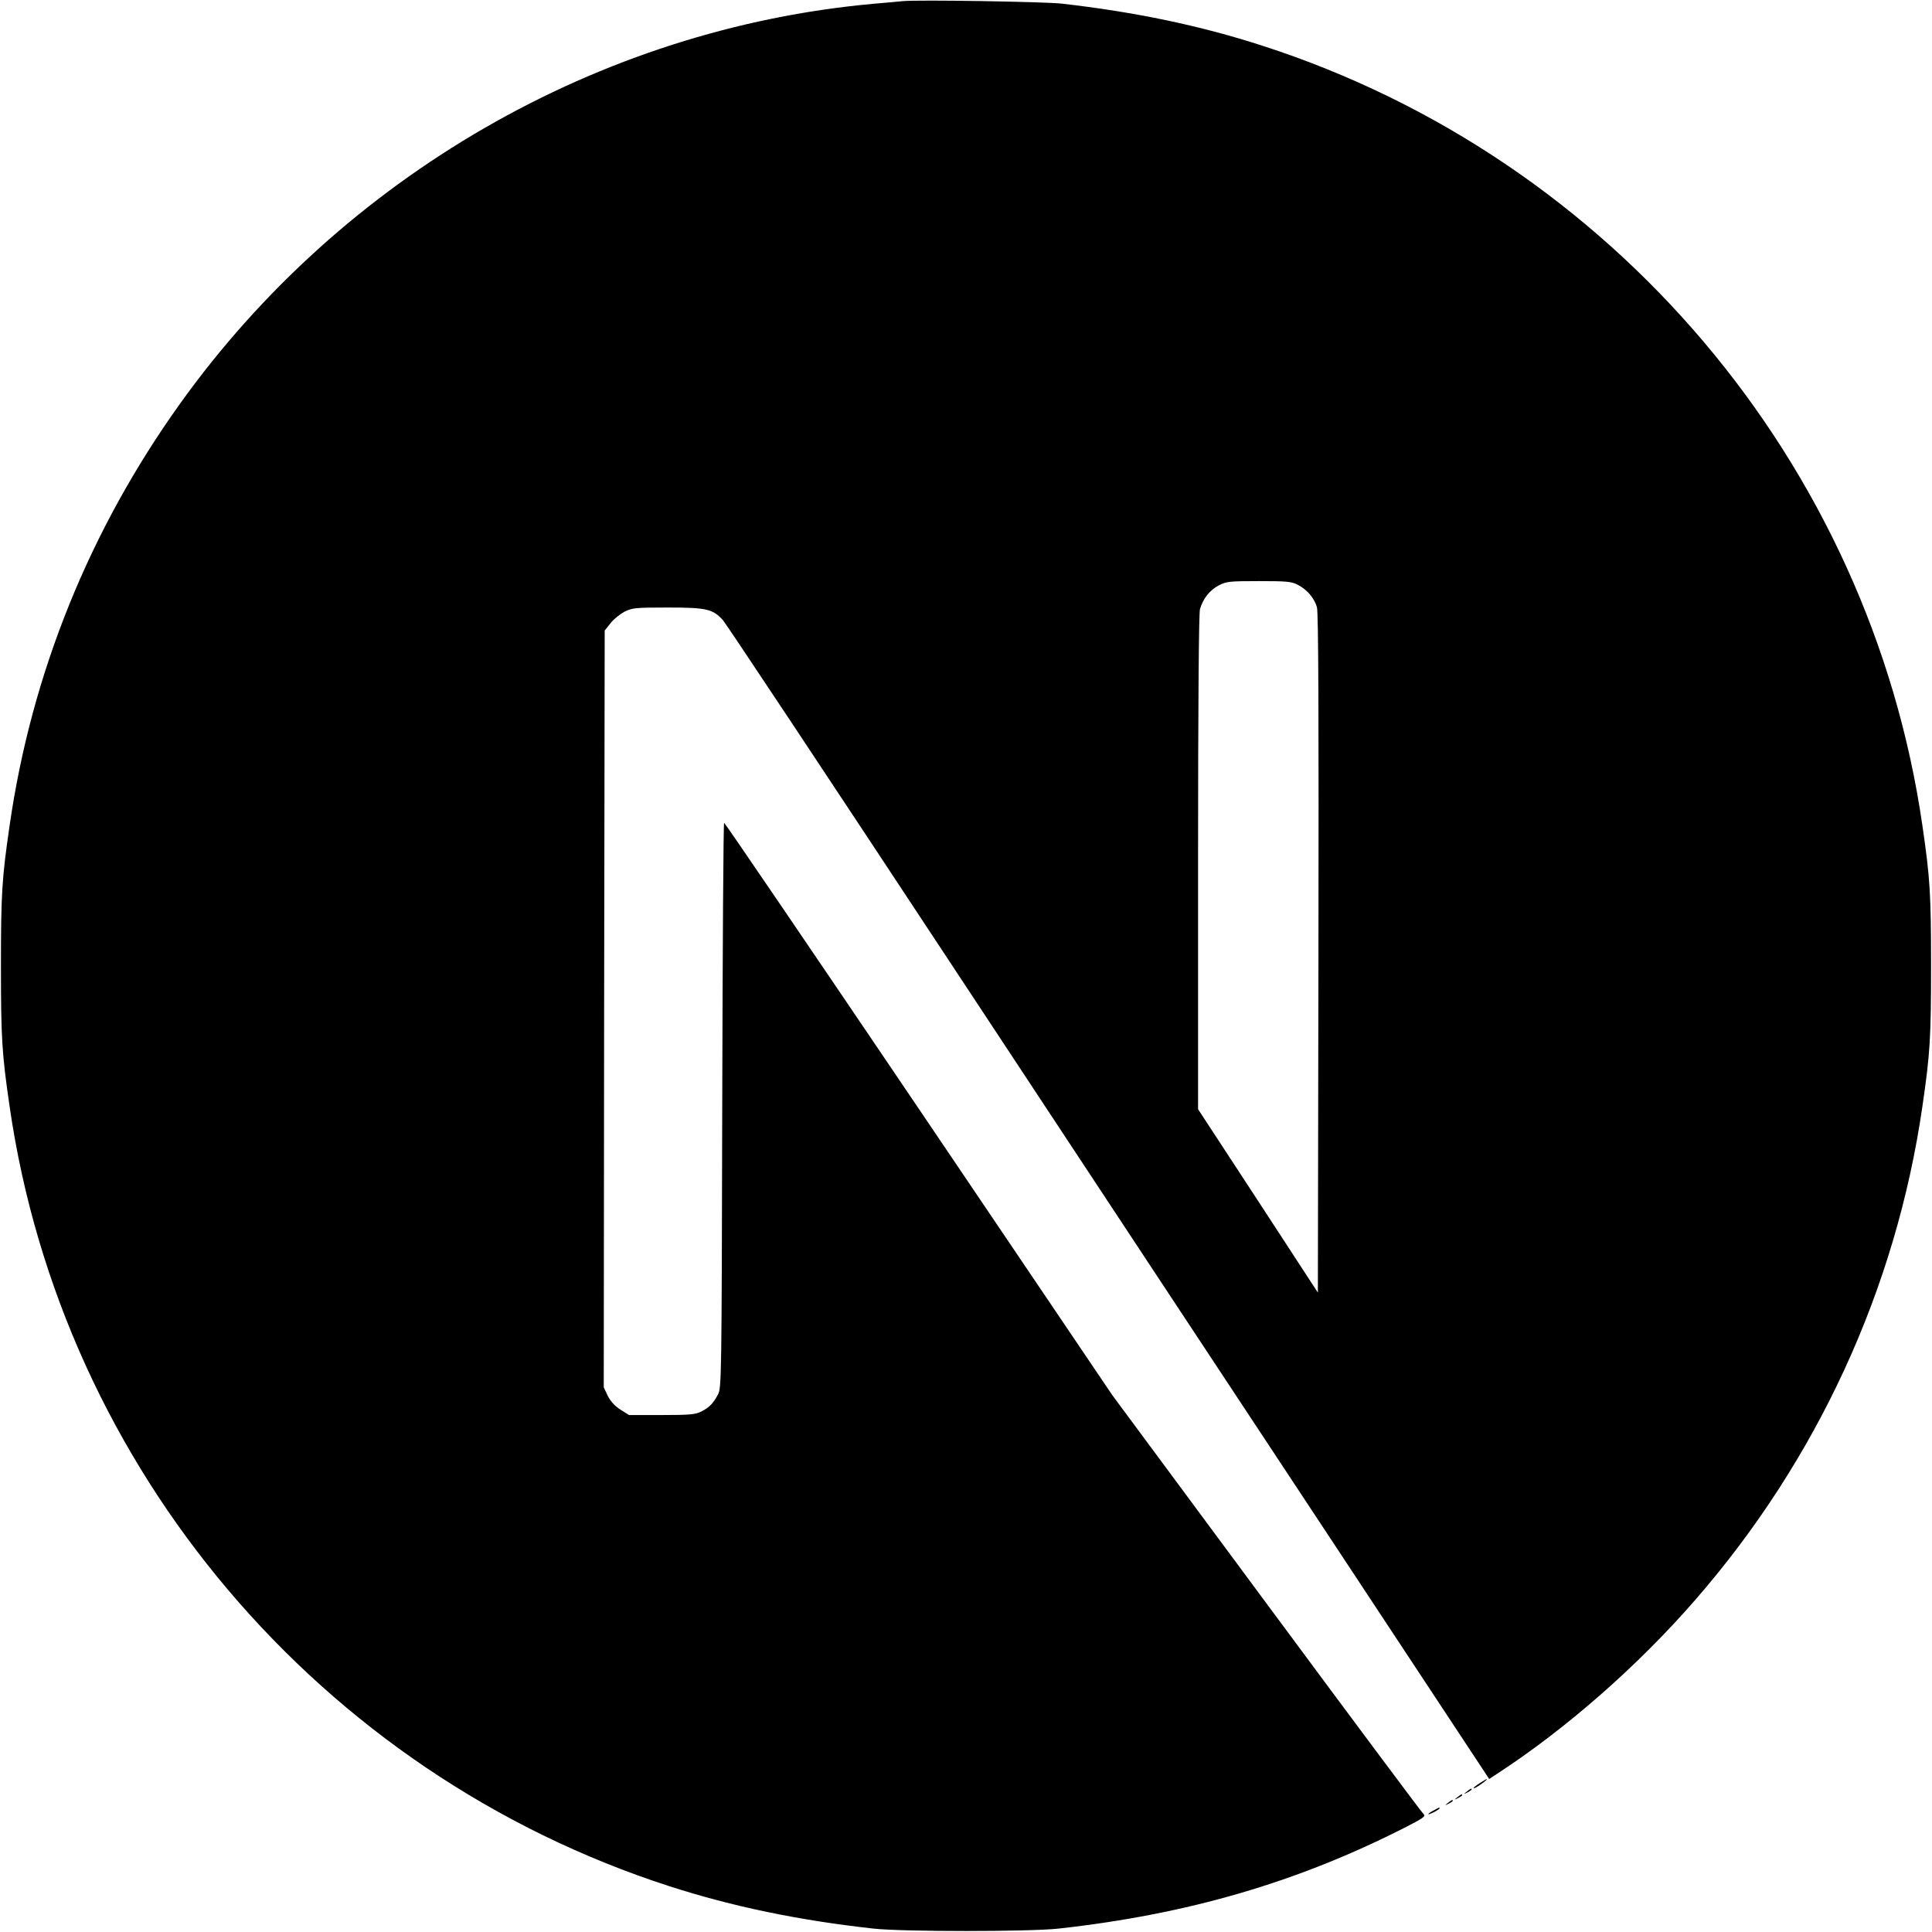
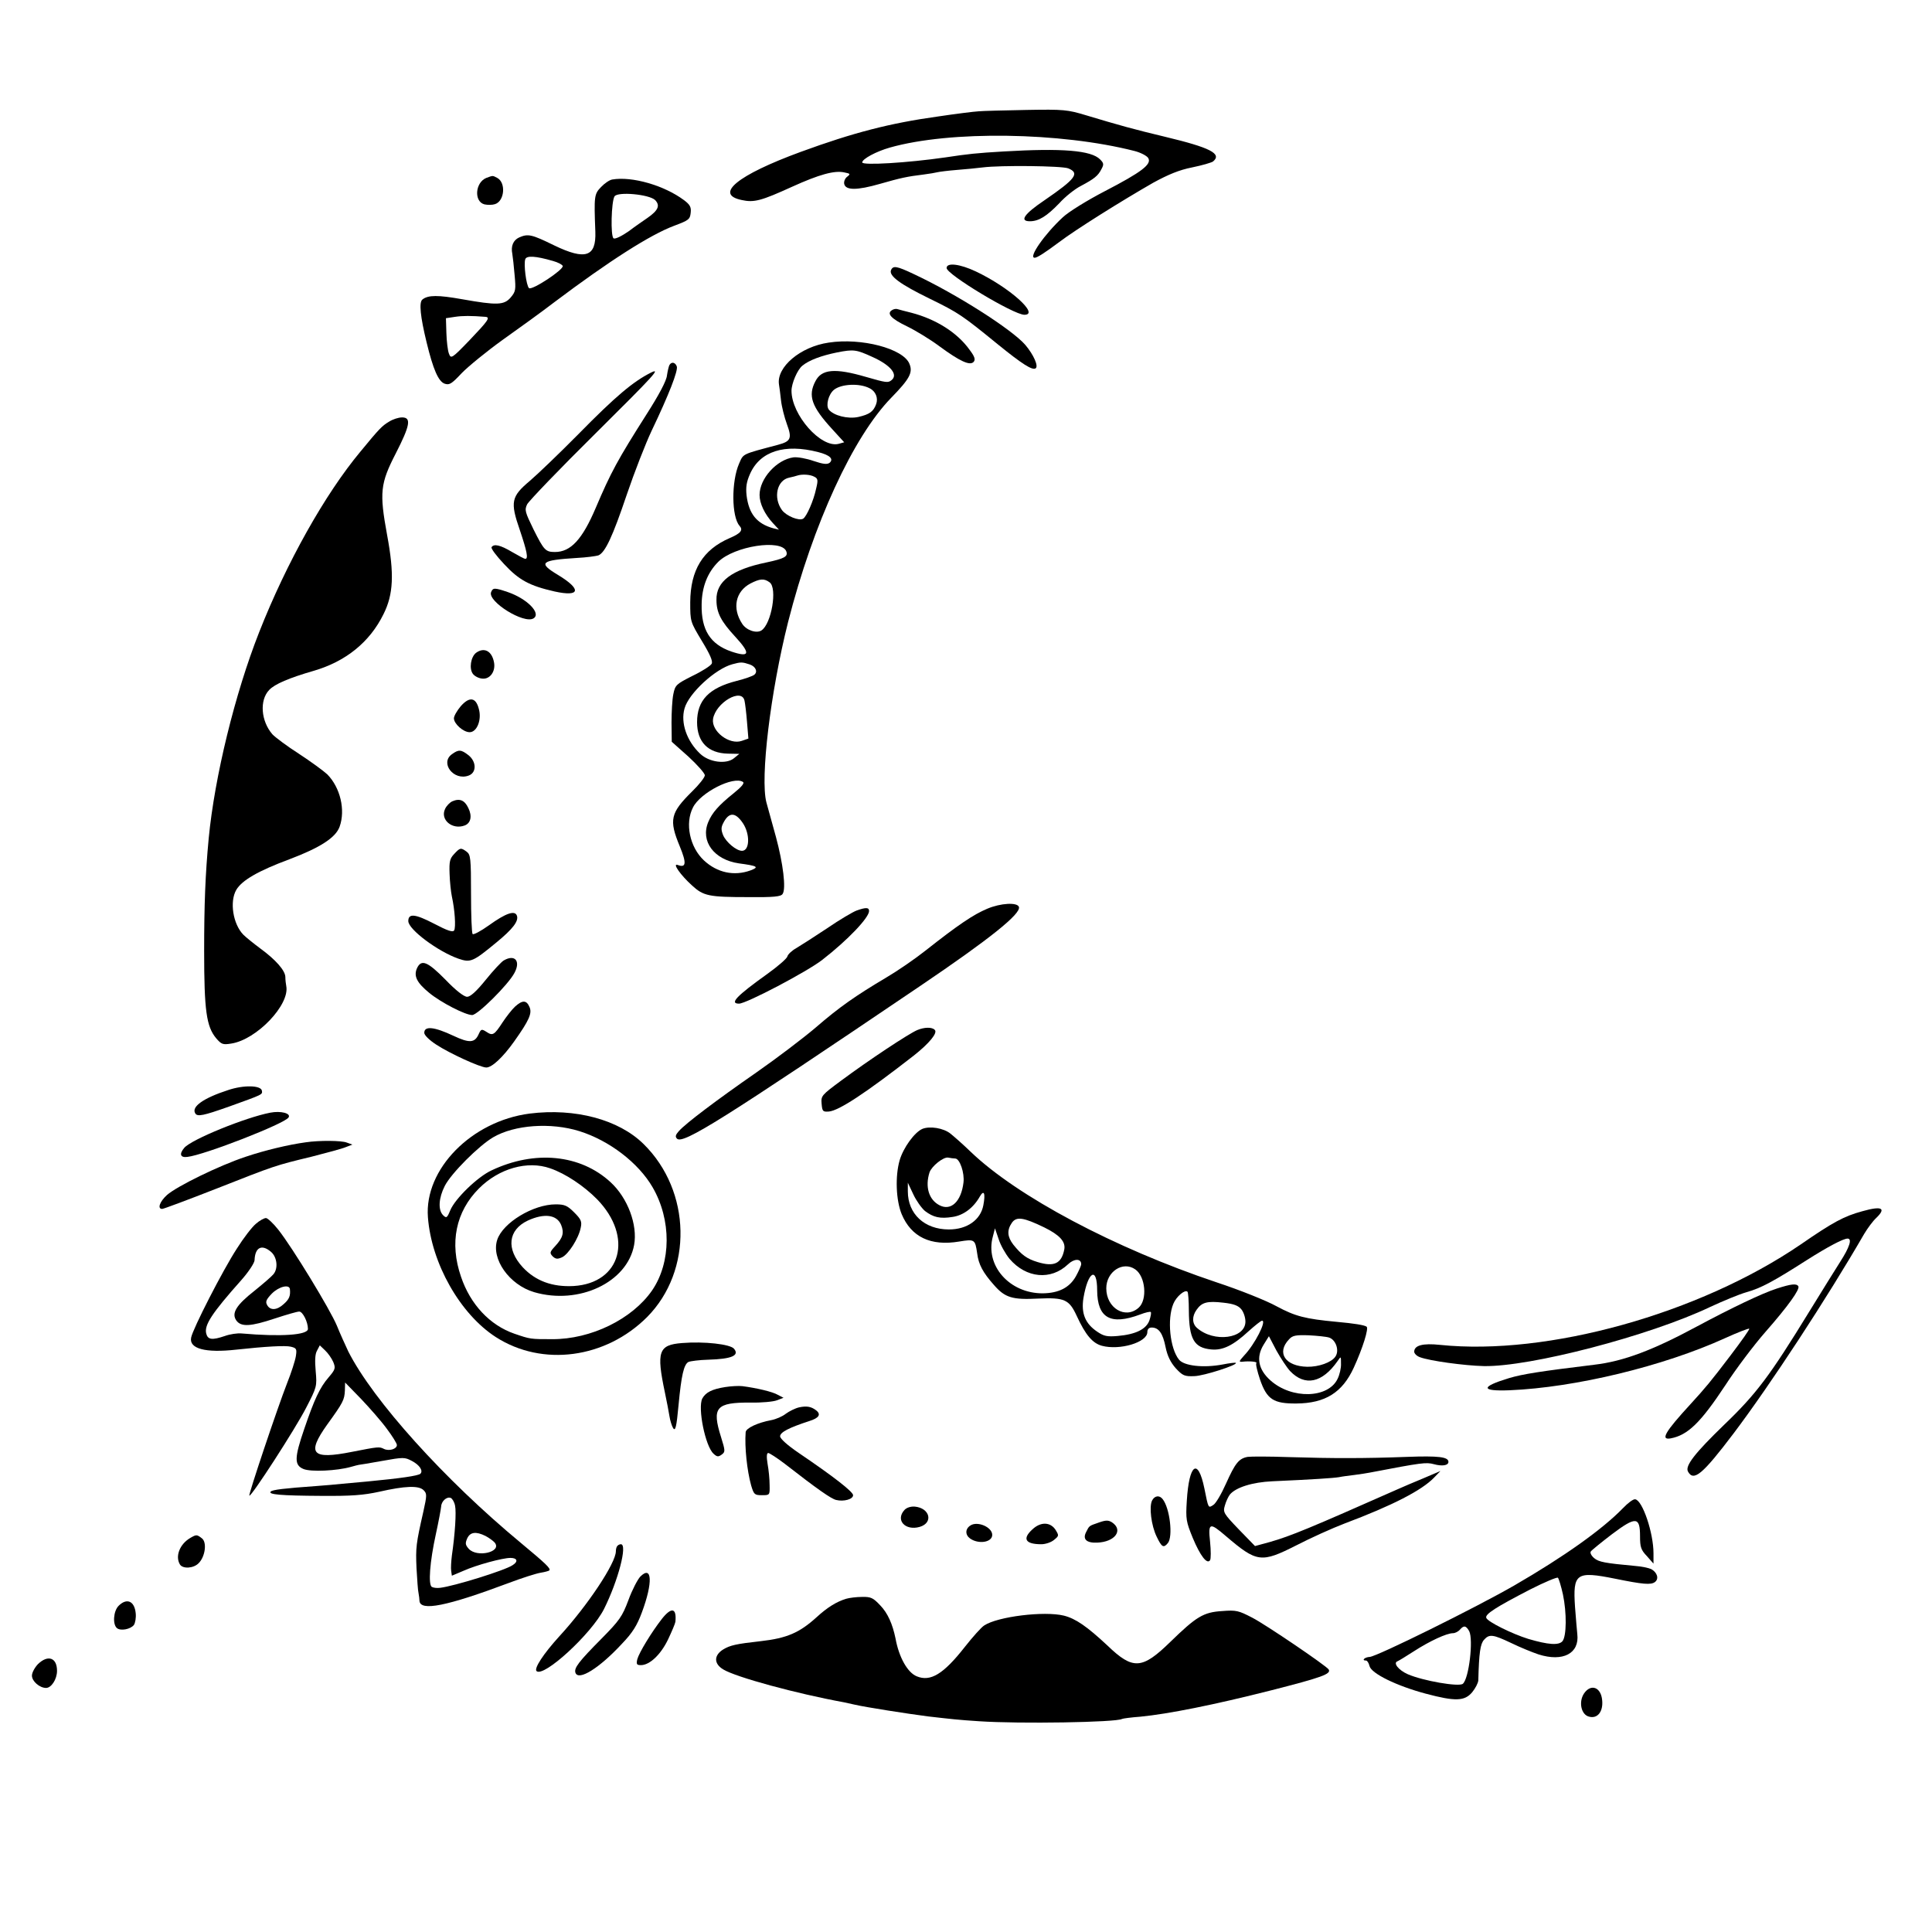
- <svg xmlns="http://www.w3.org/2000/svg" version="1.0" width="1024pt" height="1024pt" viewBox="0 0 1024 1024" preserveAspectRatio="xMidYMid meet">
-   <g transform="translate(0,1024) scale(0.1,-0.1)" fill="#000000" stroke="none">
-     <path d="M4785 10234 c-22 -2 -92 -9 -155 -14 -1453 -131 -2814 -915 -3676 -2120 -480 -670 -787 -1430 -903 -2235 -41 -281 -46 -364 -46 -745 0 -381 5 -464 46 -745 278 -1921 1645 -3535 3499 -4133 332 -107 682 -180 1080 -224 155 -17 825 -17 980 0 687 76 1269 246 1843 539 88 45 105 57 93 67 -8 6 -383 509 -833 1117 l-818 1105 -1025 1517 c-564 834 -1028 1516 -1032 1516 -4 1 -8 -673 -10 -1496 -3 -1441 -4 -1499 -22 -1533 -26 -49 -46 -69 -88 -91 -32 -16 -60 -19 -211 -19 l-173 0 -46 29 c-30 19 -52 44 -67 73 l-21 45 2 2005 3 2006 31 39 c16 21 50 48 74 61 41 20 57 22 230 22 204 0 238 -8 291 -66 15 -16 570 -852 1234 -1859 664 -1007 1572 -2382 2018 -3057 l810 -1227 41 27 c363 236 747 572 1051 922 647 743 1064 1649 1204 2615 41 281 46 364 46 745 0 381 -5 464 -46 745 -278 1921 -1645 3535 -3499 4133 -327 106 -675 179 -1065 223 -96 10 -757 21 -840 13z m2094 -3094 c48 -24 87 -70 101 -118 8 -26 10 -582 8 -1835 l-3 -1798 -317 486 -318 486 0 1307 c0 845 4 1320 10 1343 16 56 51 100 99 126 41 21 56 23 213 23 148 0 174 -2 207 -20z" />
-     <path d="M7843 789 c-35 -22 -46 -37 -15 -20 22 13 58 40 52 41 -3 0 -20 -10 -37 -21z" />
-     <path d="M7774 744 c-18 -14 -18 -15 4 -4 12 6 22 13 22 15 0 8 -5 6 -26 -11z" />
-     <path d="M7724 714 c-18 -14 -18 -15 4 -4 12 6 22 13 22 15 0 8 -5 6 -26 -11z" />
-     <path d="M7674 684 c-18 -14 -18 -15 4 -4 12 6 22 13 22 15 0 8 -5 6 -26 -11z" />
-     <path d="M7598 644 c-38 -20 -36 -28 2 -9 17 9 30 18 30 20 0 7 -1 6 -32 -11z" />
+ <svg xmlns="http://www.w3.org/2000/svg" version="1.0" width="847pt" height="847pt" viewBox="0 0 847 847" preserveAspectRatio="xMidYMid meet">
+   <g transform="translate(0,847) scale(0.1,-0.1)" fill="#000000" stroke="none">
+     <path d="M4290 7982 c-19 -1 -100 -11 -180 -23 -208 -29 -368 -70 -600 -155 -278 -102 -380 -186 -258 -211 54 -12 86 -3 220 58 119 54 187 73 230 63 26 -5 27 -7 13 -18 -10 -7 -16 -21 -14 -32 6 -29 56 -29 157 0 91 26 118 32 192 41 25 3 52 8 60 10 8 2 47 7 85 10 39 3 89 8 113 11 79 10 346 7 375 -4 52 -21 33 -46 -104 -140 -89 -60 -111 -92 -64 -92 39 0 74 22 129 79 26 29 69 63 95 76 58 31 75 44 90 74 11 20 10 26 -6 42 -39 40 -166 50 -423 35 -119 -7 -156 -11 -255 -26 -166 -24 -365 -36 -365 -22 0 15 61 48 121 65 264 75 748 68 1073 -15 27 -7 54 -21 60 -31 16 -27 -28 -61 -192 -146 -75 -39 -158 -90 -183 -114 -79 -73 -152 -177 -123 -177 11 0 45 22 108 69 71 54 274 181 412 260 66 36 114 56 170 67 44 9 85 21 92 26 41 34 -13 61 -209 108 -138 33 -203 51 -349 95 -80 24 -96 26 -260 23 -96 -2 -191 -4 -210 -6z" />
+     <path d="M2132 7690 c-49 -20 -55 -104 -8 -116 14 -3 34 -3 46 1 42 13 49 94 10 115 -21 11 -18 11 -48 0z" />
+     <path d="M2684 7683 c-12 -2 -34 -17 -49 -33 -30 -31 -31 -39 -25 -196 4 -110 -43 -126 -180 -60 -100 49 -115 52 -154 35 -26 -12 -37 -38 -30 -72 2 -12 7 -54 10 -92 6 -65 5 -73 -17 -99 -29 -34 -60 -35 -212 -8 -107 19 -150 19 -175 -1 -16 -12 -9 -76 18 -187 29 -120 52 -172 79 -182 21 -7 30 -2 75 46 28 29 110 96 181 147 72 51 173 124 225 164 242 182 421 296 525 335 64 24 70 28 73 57 3 25 -3 36 -30 56 -86 64 -227 105 -314 90z m188 -90 c23 -24 14 -45 -33 -78 -16 -11 -54 -37 -83 -59 -32 -22 -59 -35 -66 -31 -14 9 -10 161 4 184 14 22 152 9 178 -16z m-448 -267 c22 -6 41 -16 43 -22 5 -16 -136 -109 -148 -97 -12 12 -24 106 -16 127 6 16 45 14 121 -8z m-296 -245 c23 -2 12 -17 -69 -102 -79 -82 -82 -83 -91 -59 -5 13 -10 54 -11 90 l-2 65 40 6 c34 5 70 5 133 0z" />
+     <path d="M4150 7295 c0 -28 294 -205 341 -205 69 0 -67 121 -213 190 -70 33 -128 40 -128 15z" />
+     <path d="M3906 7285 c-9 -25 42 -62 169 -124 127 -62 143 -73 300 -201 106 -86 150 -114 165 -105 14 9 -8 59 -45 103 -59 68 -302 223 -488 310 -76 36 -92 39 -101 17z" />
+     <path d="M3910 7110 c-24 -15 -2 -38 67 -71 37 -18 101 -57 140 -86 91 -67 136 -88 152 -69 8 10 4 23 -18 52 -54 76 -148 135 -256 163 -28 7 -55 14 -61 16 -6 2 -17 0 -24 -5z" />
+     <path d="M3633 6968 c-124 -18 -229 -107 -218 -183 2 -11 6 -43 9 -70 3 -28 15 -75 26 -105 23 -62 17 -75 -39 -90 -162 -43 -151 -38 -171 -83 -34 -78 -33 -232 2 -272 17 -19 6 -33 -43 -54 -118 -51 -172 -140 -173 -281 0 -85 0 -85 51 -170 36 -59 49 -89 43 -100 -5 -9 -42 -33 -84 -53 -71 -36 -76 -40 -84 -80 -5 -23 -8 -80 -8 -125 l1 -84 73 -65 c39 -36 72 -73 72 -82 0 -9 -25 -41 -56 -71 -95 -94 -102 -124 -54 -240 31 -75 28 -96 -9 -82 -25 9 13 -45 63 -90 50 -46 73 -51 248 -51 110 -1 142 2 149 14 16 22 2 134 -29 249 -16 58 -35 126 -42 152 -28 106 18 485 95 791 110 431 285 812 453 984 80 82 95 110 79 148 -27 67 -211 115 -354 93z m192 -63 c80 -36 114 -78 83 -102 -15 -12 -23 -11 -113 15 -134 39 -193 34 -220 -19 -34 -64 -17 -112 74 -211 l52 -57 -25 -7 c-77 -19 -206 127 -206 233 0 32 26 93 48 110 29 24 83 44 152 58 72 14 83 13 155 -20z m-13 -137 c27 -13 39 -43 29 -70 -12 -33 -30 -45 -78 -56 -46 -10 -109 6 -130 33 -13 19 -1 66 23 86 32 26 112 30 156 7z m-225 -280 c51 -13 69 -30 50 -47 -11 -8 -28 -6 -70 8 -31 11 -71 18 -88 16 -74 -10 -149 -93 -149 -165 0 -37 22 -84 59 -124 l26 -28 -25 6 c-72 20 -107 63 -117 144 -4 37 0 60 15 94 44 100 152 134 299 96z m-17 -108 c16 -8 17 -15 8 -52 -11 -53 -42 -123 -57 -132 -18 -11 -74 12 -93 38 -39 54 -22 131 32 142 14 3 30 7 35 9 21 7 57 5 75 -5z m-123 -327 c9 -23 -8 -32 -88 -49 -150 -31 -220 -83 -218 -164 0 -56 20 -94 82 -161 69 -75 65 -93 -18 -65 -91 32 -131 94 -129 206 1 76 25 139 73 187 70 69 277 101 298 46z m-73 -136 c35 -25 8 -183 -36 -211 -22 -14 -66 1 -84 29 -45 68 -30 142 36 177 41 21 60 23 84 5z m-87 -360 c26 -9 36 -32 20 -45 -7 -6 -41 -18 -77 -27 -122 -31 -174 -85 -174 -181 0 -87 48 -136 135 -138 l50 -1 -23 -19 c-34 -28 -110 -18 -149 20 -58 55 -86 135 -68 198 18 66 135 174 210 194 37 10 43 10 76 -1z m-23 -159 c3 -13 8 -55 11 -94 l6 -72 -29 -10 c-55 -19 -134 42 -126 96 12 72 126 138 138 80z m-7 -356 c8 -5 -5 -21 -41 -50 -65 -52 -94 -85 -111 -126 -35 -84 25 -165 134 -181 82 -11 91 -16 51 -31 -72 -26 -146 -10 -204 44 -62 58 -84 162 -48 232 32 65 177 139 219 112z m0 -181 c32 -48 30 -121 -4 -121 -25 0 -70 38 -83 69 -9 23 -9 34 1 53 25 49 53 48 86 -1z" />
+     <path d="M2935 6870 c-3 -5 -8 -26 -11 -46 -2 -23 -35 -85 -88 -168 -129 -203 -158 -257 -224 -412 -59 -139 -110 -194 -179 -194 -41 0 -48 7 -94 99 -37 76 -40 85 -28 110 7 14 143 156 303 314 258 256 285 286 239 263 -77 -39 -152 -101 -318 -270 -82 -83 -178 -175 -212 -204 -82 -69 -87 -92 -44 -216 31 -92 38 -126 24 -126 -5 0 -30 14 -58 30 -52 31 -80 37 -90 21 -3 -6 22 -39 55 -74 65 -70 111 -95 221 -120 113 -25 120 9 16 72 -90 54 -78 65 83 75 41 2 83 8 93 11 30 12 63 83 125 267 33 97 82 223 109 280 75 157 117 264 110 282 -7 18 -23 21 -32 6z" />
+     <path d="M1705 6621 c-30 -18 -42 -30 -125 -131 -155 -186 -324 -487 -444 -792 -106 -269 -195 -633 -221 -903 -15 -159 -20 -291 -20 -495 0 -260 10 -330 52 -381 24 -28 30 -30 67 -24 111 17 257 170 241 252 -2 10 -4 28 -4 40 -1 29 -43 76 -110 125 -31 23 -64 50 -74 60 -46 47 -61 146 -31 197 25 42 96 83 233 134 135 51 203 95 220 143 26 73 3 171 -54 229 -16 15 -72 56 -124 90 -53 34 -105 73 -117 86 -50 58 -57 149 -14 194 24 26 88 53 195 84 141 41 246 126 306 248 44 87 48 177 16 348 -34 186 -30 225 38 357 63 123 69 158 28 158 -16 0 -41 -8 -58 -19z" />
+     <path d="M2153 5874 c-16 -41 144 -141 186 -115 35 22 -28 86 -112 115 -59 20 -66 20 -74 0z" />
+     <path d="M2087 5608 c-23 -18 -31 -69 -14 -92 7 -10 26 -20 41 -21 33 -4 59 30 52 70 -9 51 -43 69 -79 43z" />
+     <path d="M2020 5374 c-16 -19 -30 -43 -30 -53 0 -24 41 -61 69 -61 32 0 54 55 40 103 -13 50 -41 54 -79 11z" />
+     <path d="M1982 5164 c-55 -38 7 -119 73 -94 35 13 34 61 -1 89 -32 25 -43 26 -72 5z" />
+     <path d="M1983 4957 c-11 -5 -26 -20 -32 -34 -22 -47 32 -92 86 -72 27 10 34 41 16 77 -16 34 -38 43 -70 29z" />
+     <path d="M1991 4726 c-19 -20 -22 -33 -20 -87 1 -35 6 -80 10 -99 13 -59 18 -135 10 -149 -6 -9 -28 -2 -89 30 -81 42 -112 46 -112 11 0 -37 131 -134 220 -165 53 -18 63 -14 166 71 72 59 99 94 90 118 -9 24 -48 11 -123 -43 -35 -25 -67 -42 -71 -38 -4 4 -7 83 -7 177 0 156 -2 171 -19 184 -26 19 -29 18 -55 -10z" />
+     <path d="M4328 4486 c-60 -25 -128 -71 -270 -183 -48 -38 -124 -90 -170 -117 -138 -82 -208 -131 -311 -220 -54 -46 -171 -135 -260 -197 -177 -123 -311 -224 -341 -258 -14 -16 -17 -24 -8 -33 26 -26 201 84 1067 670 303 205 442 316 432 346 -7 21 -80 17 -139 -8z" />
+     <path d="M3755 4478 c-16 -6 -74 -40 -128 -77 -54 -36 -115 -75 -135 -87 -20 -11 -38 -28 -40 -37 -2 -9 -41 -43 -87 -76 -137 -98 -168 -131 -125 -131 32 0 300 141 365 192 112 87 205 185 205 214 0 16 -13 17 -55 2z" />
+     <path d="M2208 4259 c-9 -5 -45 -43 -78 -84 -41 -51 -68 -75 -82 -75 -14 0 -50 28 -95 75 -79 80 -106 91 -125 50 -15 -34 -1 -63 54 -108 51 -42 158 -97 188 -97 24 0 158 133 185 184 29 53 2 84 -47 55z" />
+     <path d="M2258 4057 c-14 -13 -38 -44 -54 -68 -37 -57 -44 -61 -71 -43 -22 14 -24 13 -35 -11 -17 -37 -40 -39 -110 -6 -85 40 -128 44 -128 13 0 -10 22 -32 53 -52 58 -38 193 -100 219 -100 25 0 73 45 122 114 66 93 80 124 67 152 -13 30 -31 30 -63 1z" />
+     <path d="M4021 3954 c-39 -17 -210 -130 -334 -222 -85 -63 -88 -66 -85 -101 3 -33 5 -36 32 -34 44 4 160 80 373 246 67 53 105 99 91 112 -12 13 -46 12 -77 -1z" />
+     <path d="M1000 3691 c-108 -35 -162 -73 -144 -102 9 -16 36 -10 149 30 150 54 146 52 143 70 -5 23 -80 25 -148 2z" />
+     <path d="M1185 3592 c-109 -21 -345 -117 -377 -154 -23 -27 -18 -44 13 -40 74 8 428 146 444 173 12 18 -34 30 -80 21z" />
+     <path d="M2322 3588 c-255 -33 -462 -244 -446 -454 15 -202 141 -425 298 -526 204 -131 481 -94 663 88 201 203 194 552 -15 758 -109 108 -301 159 -500 134z m218 -77 c131 -41 259 -139 321 -246 83 -143 82 -329 -2 -452 -87 -126 -268 -215 -439 -214 -95 0 -95 0 -165 24 -107 37 -193 128 -234 250 -51 148 -23 285 79 387 88 88 213 123 312 88 67 -23 148 -77 206 -136 160 -165 105 -367 -103 -380 -93 -5 -167 22 -223 82 -74 80 -65 164 22 205 72 33 127 26 146 -19 14 -35 8 -56 -26 -93 -24 -26 -25 -30 -11 -45 13 -12 21 -13 41 -4 28 13 73 83 82 130 6 27 1 37 -29 67 -30 30 -42 35 -81 35 -98 0 -231 -80 -256 -155 -28 -84 53 -198 162 -230 196 -57 408 43 438 207 16 88 -28 206 -103 275 -132 122 -332 142 -522 52 -61 -28 -160 -124 -181 -175 -14 -34 -17 -36 -32 -21 -22 23 -19 75 8 128 28 55 149 176 212 213 94 55 253 66 378 27z" />
+     <path d="M4044 3521 c-35 -15 -84 -83 -100 -138 -20 -70 -16 -175 9 -236 42 -100 127 -141 252 -120 68 11 70 10 79 -52 6 -48 25 -84 74 -139 48 -55 80 -65 194 -59 115 5 135 -4 168 -75 39 -85 70 -121 111 -132 78 -21 199 15 199 60 0 13 7 20 19 20 31 0 49 -25 61 -86 8 -39 22 -67 45 -93 30 -32 38 -36 82 -34 40 1 190 49 181 58 -2 2 -28 -1 -58 -7 -85 -16 -169 -6 -191 21 -40 49 -53 178 -25 245 13 32 51 64 62 53 3 -3 6 -40 6 -83 1 -125 23 -163 98 -170 51 -5 97 18 164 80 28 25 54 46 59 46 21 0 -32 -104 -79 -153 -22 -25 -24 -28 -8 -27 33 4 68 0 62 -6 -4 -3 4 -36 16 -72 30 -87 59 -106 160 -105 126 1 201 48 251 157 39 85 67 174 56 180 -11 7 -54 14 -131 21 -138 13 -181 24 -263 68 -45 25 -163 72 -263 105 -448 150 -875 377 -1079 573 -33 32 -73 67 -88 79 -31 25 -91 34 -123 21z m144 -130 c20 -1 41 -63 36 -105 -10 -84 -55 -126 -105 -100 -47 24 -64 81 -44 144 9 27 61 69 82 65 10 -2 24 -4 31 -4z m-133 -230 c37 -28 66 -35 122 -26 47 7 91 40 119 90 18 31 25 13 15 -39 -12 -64 -71 -106 -151 -106 -107 0 -180 68 -180 167 l0 38 24 -51 c13 -28 36 -60 51 -73z m523 -72 c67 -33 94 -62 88 -96 -12 -63 -45 -78 -117 -56 -47 14 -71 32 -107 77 -26 34 -28 63 -6 95 20 29 51 24 142 -20z m-152 -138 c73 -85 181 -95 256 -24 27 26 58 26 58 1 0 -7 -11 -31 -23 -53 -28 -50 -75 -74 -145 -75 -146 -1 -255 122 -219 250 l9 35 16 -47 c8 -26 30 -65 48 -87z m551 -46 c45 -31 54 -133 15 -168 -58 -52 -142 -2 -142 85 0 73 73 121 127 83z m-167 -92 c1 -122 59 -154 188 -106 23 9 45 14 47 11 3 -3 0 -19 -6 -37 -14 -38 -59 -61 -139 -68 -46 -4 -61 -1 -90 19 -52 35 -71 80 -60 148 20 117 60 139 60 33z m632 -83 c10 -12 18 -36 18 -54 0 -75 -138 -93 -212 -28 -22 19 -23 51 -2 80 23 33 47 39 117 31 46 -5 66 -13 79 -29z m385 -124 c30 -10 46 -58 27 -84 -17 -25 -73 -45 -123 -44 -96 2 -136 61 -80 120 15 17 29 20 87 18 37 -2 77 -6 89 -10z m-171 -147 c65 -68 141 -52 208 44 15 22 15 22 15 -11 1 -19 -6 -49 -15 -67 -41 -86 -201 -90 -294 -7 -54 48 -64 102 -30 157 l23 37 33 -63 c19 -34 46 -75 60 -90z" />
+     <path d="M1340 3462 c-74 -10 -179 -35 -262 -63 -118 -39 -303 -130 -346 -168 -32 -29 -43 -61 -21 -61 6 0 113 40 238 89 259 102 256 101 417 140 66 17 134 35 150 42 l29 11 -25 9 c-22 9 -120 10 -180 1z" />
+     <path d="M8165 3160 c-81 -22 -129 -48 -271 -146 -444 -303 -1109 -489 -1581 -440 -75 8 -113 -2 -113 -30 0 -8 11 -19 25 -24 42 -16 194 -37 280 -39 202 -4 725 132 992 259 56 26 128 56 160 65 64 18 119 48 263 140 93 59 161 95 180 95 21 0 8 -39 -32 -101 -22 -35 -84 -134 -136 -219 -173 -282 -232 -361 -374 -497 -127 -123 -171 -179 -158 -204 25 -46 64 -13 201 168 160 212 409 592 572 874 15 25 38 56 52 69 46 44 25 54 -60 30z" />
+     <path d="M1122 3105 c-17 -14 -54 -62 -83 -108 -62 -95 -194 -353 -201 -391 -10 -49 63 -68 197 -53 129 14 216 19 240 13 25 -6 27 -10 22 -42 -3 -19 -20 -72 -38 -117 -43 -110 -170 -489 -166 -494 8 -7 203 295 249 385 47 91 48 94 42 161 -4 45 -3 75 6 90 l12 23 23 -22 c13 -12 29 -35 36 -51 11 -27 9 -33 -20 -67 -39 -45 -63 -97 -107 -226 -44 -128 -44 -159 -4 -176 33 -14 148 -8 208 9 18 5 33 9 35 9 1 0 47 7 101 17 95 17 100 17 132 0 34 -18 50 -43 37 -56 -10 -9 -87 -20 -233 -34 -36 -3 -85 -8 -110 -10 -25 -3 -76 -7 -115 -10 -139 -10 -190 -16 -198 -24 -13 -13 43 -18 222 -19 132 -1 184 3 253 18 114 26 174 28 195 7 15 -15 15 -22 -1 -94 -32 -141 -34 -157 -30 -248 3 -49 6 -99 9 -110 2 -11 4 -26 4 -33 3 -47 119 -24 391 78 58 22 121 42 140 45 19 3 36 8 38 10 8 8 -13 28 -126 122 -333 276 -646 623 -755 838 -13 28 -36 78 -50 113 -29 70 -195 343 -257 421 -22 28 -47 51 -54 51 -8 0 -28 -11 -44 -25z m67 -124 c26 -23 31 -72 10 -97 -8 -10 -44 -41 -81 -71 -83 -65 -104 -100 -82 -132 21 -29 62 -27 170 9 49 16 96 30 106 30 15 0 38 -45 38 -76 0 -27 -118 -35 -290 -20 -19 2 -52 -3 -74 -11 -56 -19 -75 -17 -82 11 -9 37 25 89 154 234 31 35 57 74 58 87 2 57 32 72 73 36z m82 -163 c3 -29 -3 -44 -27 -65 -30 -28 -60 -29 -73 -4 -8 14 -4 24 21 50 31 31 77 42 79 19z m425 -612 c24 -32 44 -64 44 -71 0 -18 -35 -28 -57 -17 -20 10 -23 10 -140 -13 -176 -35 -200 -9 -109 119 71 98 76 109 78 150 l1 35 70 -72 c38 -40 89 -98 113 -131z m299 -337 c6 -28 0 -123 -14 -219 -3 -25 -5 -55 -3 -67 l3 -21 52 22 c56 25 170 56 205 56 30 0 35 -16 9 -32 -34 -23 -257 -92 -317 -99 -14 -2 -30 0 -37 4 -16 10 -9 109 18 232 12 55 22 109 23 120 1 24 25 45 42 38 7 -3 16 -18 19 -34z m134 -133 c15 -8 33 -21 40 -29 33 -41 -78 -67 -114 -27 -15 17 -16 24 -7 45 13 29 39 32 81 11z" />
+     <path d="M7790 2821 c-63 -20 -199 -85 -350 -166 -193 -104 -322 -153 -450 -168 -238 -29 -315 -41 -375 -59 -125 -38 -124 -58 3 -53 288 12 674 105 946 229 55 25 102 43 105 41 2 -3 -35 -55 -82 -117 -88 -116 -111 -143 -175 -213 -112 -122 -134 -159 -88 -151 75 14 131 68 240 233 46 71 125 176 176 234 100 114 152 187 144 200 -8 13 -32 10 -94 -10z" />
+     <path d="M2990 2582 c-103 -8 -113 -37 -75 -217 8 -38 17 -85 20 -104 3 -19 10 -41 15 -50 11 -20 16 4 25 101 12 128 23 176 43 187 9 4 49 9 87 10 102 3 138 18 113 48 -16 20 -131 33 -228 25z" />
+     <path d="M3179 2389 c-57 -9 -85 -23 -100 -50 -21 -41 13 -209 49 -242 15 -14 21 -15 36 -4 16 12 16 16 -3 77 -41 130 -22 152 130 151 48 -1 100 4 115 10 l29 11 -25 13 c-24 14 -94 30 -155 38 -16 2 -51 0 -76 -4z" />
+     <path d="M3503 2300 c-17 -4 -43 -17 -58 -28 -15 -12 -43 -24 -64 -28 -59 -11 -111 -35 -112 -53 -5 -64 6 -168 24 -233 12 -40 15 -43 47 -43 35 0 35 0 34 45 0 25 -4 66 -9 93 -5 30 -4 47 3 47 5 0 38 -21 72 -47 144 -112 204 -154 226 -159 33 -8 74 3 74 21 0 15 -86 82 -238 185 -50 34 -81 62 -82 73 0 18 39 38 128 67 42 13 53 29 30 47 -22 17 -42 20 -75 13z" />
+     <path d="M5470 2083 c-39 -7 -55 -28 -95 -117 -20 -45 -45 -88 -56 -94 -22 -14 -21 -17 -39 73 -28 136 -67 108 -77 -55 -5 -80 -3 -91 26 -162 33 -79 63 -118 76 -98 4 6 4 42 0 81 -9 84 -2 86 69 25 137 -117 155 -119 311 -40 60 31 155 74 210 95 210 79 338 145 392 201 l28 29 -75 -32 c-41 -17 -93 -39 -115 -49 -382 -169 -466 -204 -557 -230 l-66 -18 -71 73 c-67 70 -70 75 -61 105 5 18 15 39 22 48 26 31 98 54 186 58 180 8 268 14 292 18 14 3 45 7 70 10 25 3 54 8 65 10 230 44 247 46 281 37 36 -10 64 -6 64 10 0 22 -44 27 -180 22 -187 -7 -327 -7 -520 -1 -85 3 -166 3 -180 1z" />
+     <path d="M5051 1892 c-14 -27 -4 -110 20 -159 22 -46 30 -51 49 -28 23 28 9 153 -23 193 -14 18 -35 15 -46 -6z" />
+     <path d="M7115 1858 c-90 -93 -259 -213 -475 -338 -168 -97 -603 -312 -635 -314 -22 -1 -38 -16 -16 -16 5 0 12 -11 15 -24 8 -33 119 -87 246 -121 131 -35 171 -33 204 6 14 17 26 40 27 52 3 123 9 160 25 178 23 26 39 24 119 -14 39 -19 93 -41 120 -50 107 -34 180 4 170 89 -2 16 -6 70 -10 119 -10 148 5 158 175 124 123 -25 157 -28 175 -15 19 14 11 42 -16 57 -11 5 -43 12 -72 14 -130 12 -158 17 -178 34 -12 10 -19 23 -15 29 4 6 46 40 93 76 105 79 123 77 123 -9 0 -47 4 -60 30 -87 l29 -33 0 45 c0 90 -48 232 -80 237 -8 2 -32 -16 -54 -39z m-263 -378 c17 -81 16 -183 -2 -205 -16 -19 -62 -16 -150 10 -71 22 -178 75 -184 92 -7 16 42 47 193 125 63 32 118 55 121 51 4 -4 14 -37 22 -73z m-411 -161 c19 -37 -1 -209 -28 -231 -18 -14 -174 13 -241 42 -41 18 -66 50 -45 57 5 2 38 22 72 44 68 44 143 79 171 79 9 0 23 7 30 15 17 20 27 19 41 -6z" />
+     <path d="M3965 1850 c-40 -44 3 -92 67 -74 61 18 45 83 -22 89 -17 1 -35 -4 -45 -15z" />
+     <path d="M4817 1795 c-43 -15 -41 -13 -55 -41 -17 -32 1 -49 48 -47 79 3 116 55 65 89 -16 10 -27 10 -58 -1z" />
+     <path d="M4254 1782 c-23 -15 -23 -41 -1 -57 37 -26 97 -17 97 16 0 34 -65 62 -96 41z" />
+     <path d="M4526 1765 c-45 -41 -31 -65 39 -65 18 0 43 8 56 19 22 18 22 19 6 45 -23 34 -65 35 -101 1z" />
+     <path d="M835 1728 c-47 -27 -68 -81 -46 -117 13 -20 60 -17 82 6 29 29 37 92 14 109 -22 17 -24 17 -50 2z" />
+     <path d="M2707 1693 c-4 -3 -7 -14 -7 -24 0 -51 -123 -237 -249 -374 -69 -76 -110 -139 -99 -151 31 -30 241 163 296 272 62 124 104 284 74 284 -5 0 -12 -3 -15 -7z" />
+     <path d="M2807 1558 c-12 -13 -36 -59 -52 -103 -27 -72 -39 -89 -118 -169 -99 -100 -122 -129 -114 -150 14 -36 105 21 204 128 46 48 66 80 87 137 49 131 45 209 -7 157z" />
+     <path d="M3710 1461 c-43 -13 -83 -38 -130 -81 -75 -68 -130 -92 -245 -105 -108 -12 -134 -18 -164 -36 -42 -26 -42 -63 0 -88 56 -34 321 -106 529 -144 14 -3 36 -8 50 -11 43 -10 226 -39 320 -51 105 -12 130 -15 222 -21 179 -12 601 -5 627 10 3 2 40 7 81 10 122 12 319 51 575 116 219 56 262 71 250 91 -10 16 -275 196 -335 227 -60 31 -70 34 -132 29 -82 -5 -113 -24 -227 -135 -124 -121 -164 -124 -276 -16 -89 83 -139 118 -191 131 -86 21 -290 -4 -349 -43 -13 -8 -51 -51 -85 -94 -94 -120 -151 -154 -211 -129 -40 16 -78 83 -93 166 -13 63 -34 111 -67 145 -31 33 -41 38 -80 37 -24 0 -55 -4 -69 -8z" />
+     <path d="M520 1430 c-23 -23 -27 -82 -7 -98 16 -13 59 -5 74 14 6 9 10 32 8 51 -5 54 -39 69 -75 33z" />
+     <path d="M2902 1373 c-46 -59 -100 -148 -108 -177 -5 -22 -3 -26 16 -26 38 0 87 46 119 113 16 34 31 69 32 77 6 61 -17 66 -59 13z" />
+     <path d="M166 1174 c-14 -15 -26 -37 -26 -50 0 -25 34 -54 62 -54 23 0 48 38 48 75 0 58 -40 72 -84 29z" />
+     <path d="M6944 1045 c-24 -37 -12 -93 23 -101 37 -10 62 23 57 72 -5 58 -50 74 -80 29z" />
  </g>
</svg>
